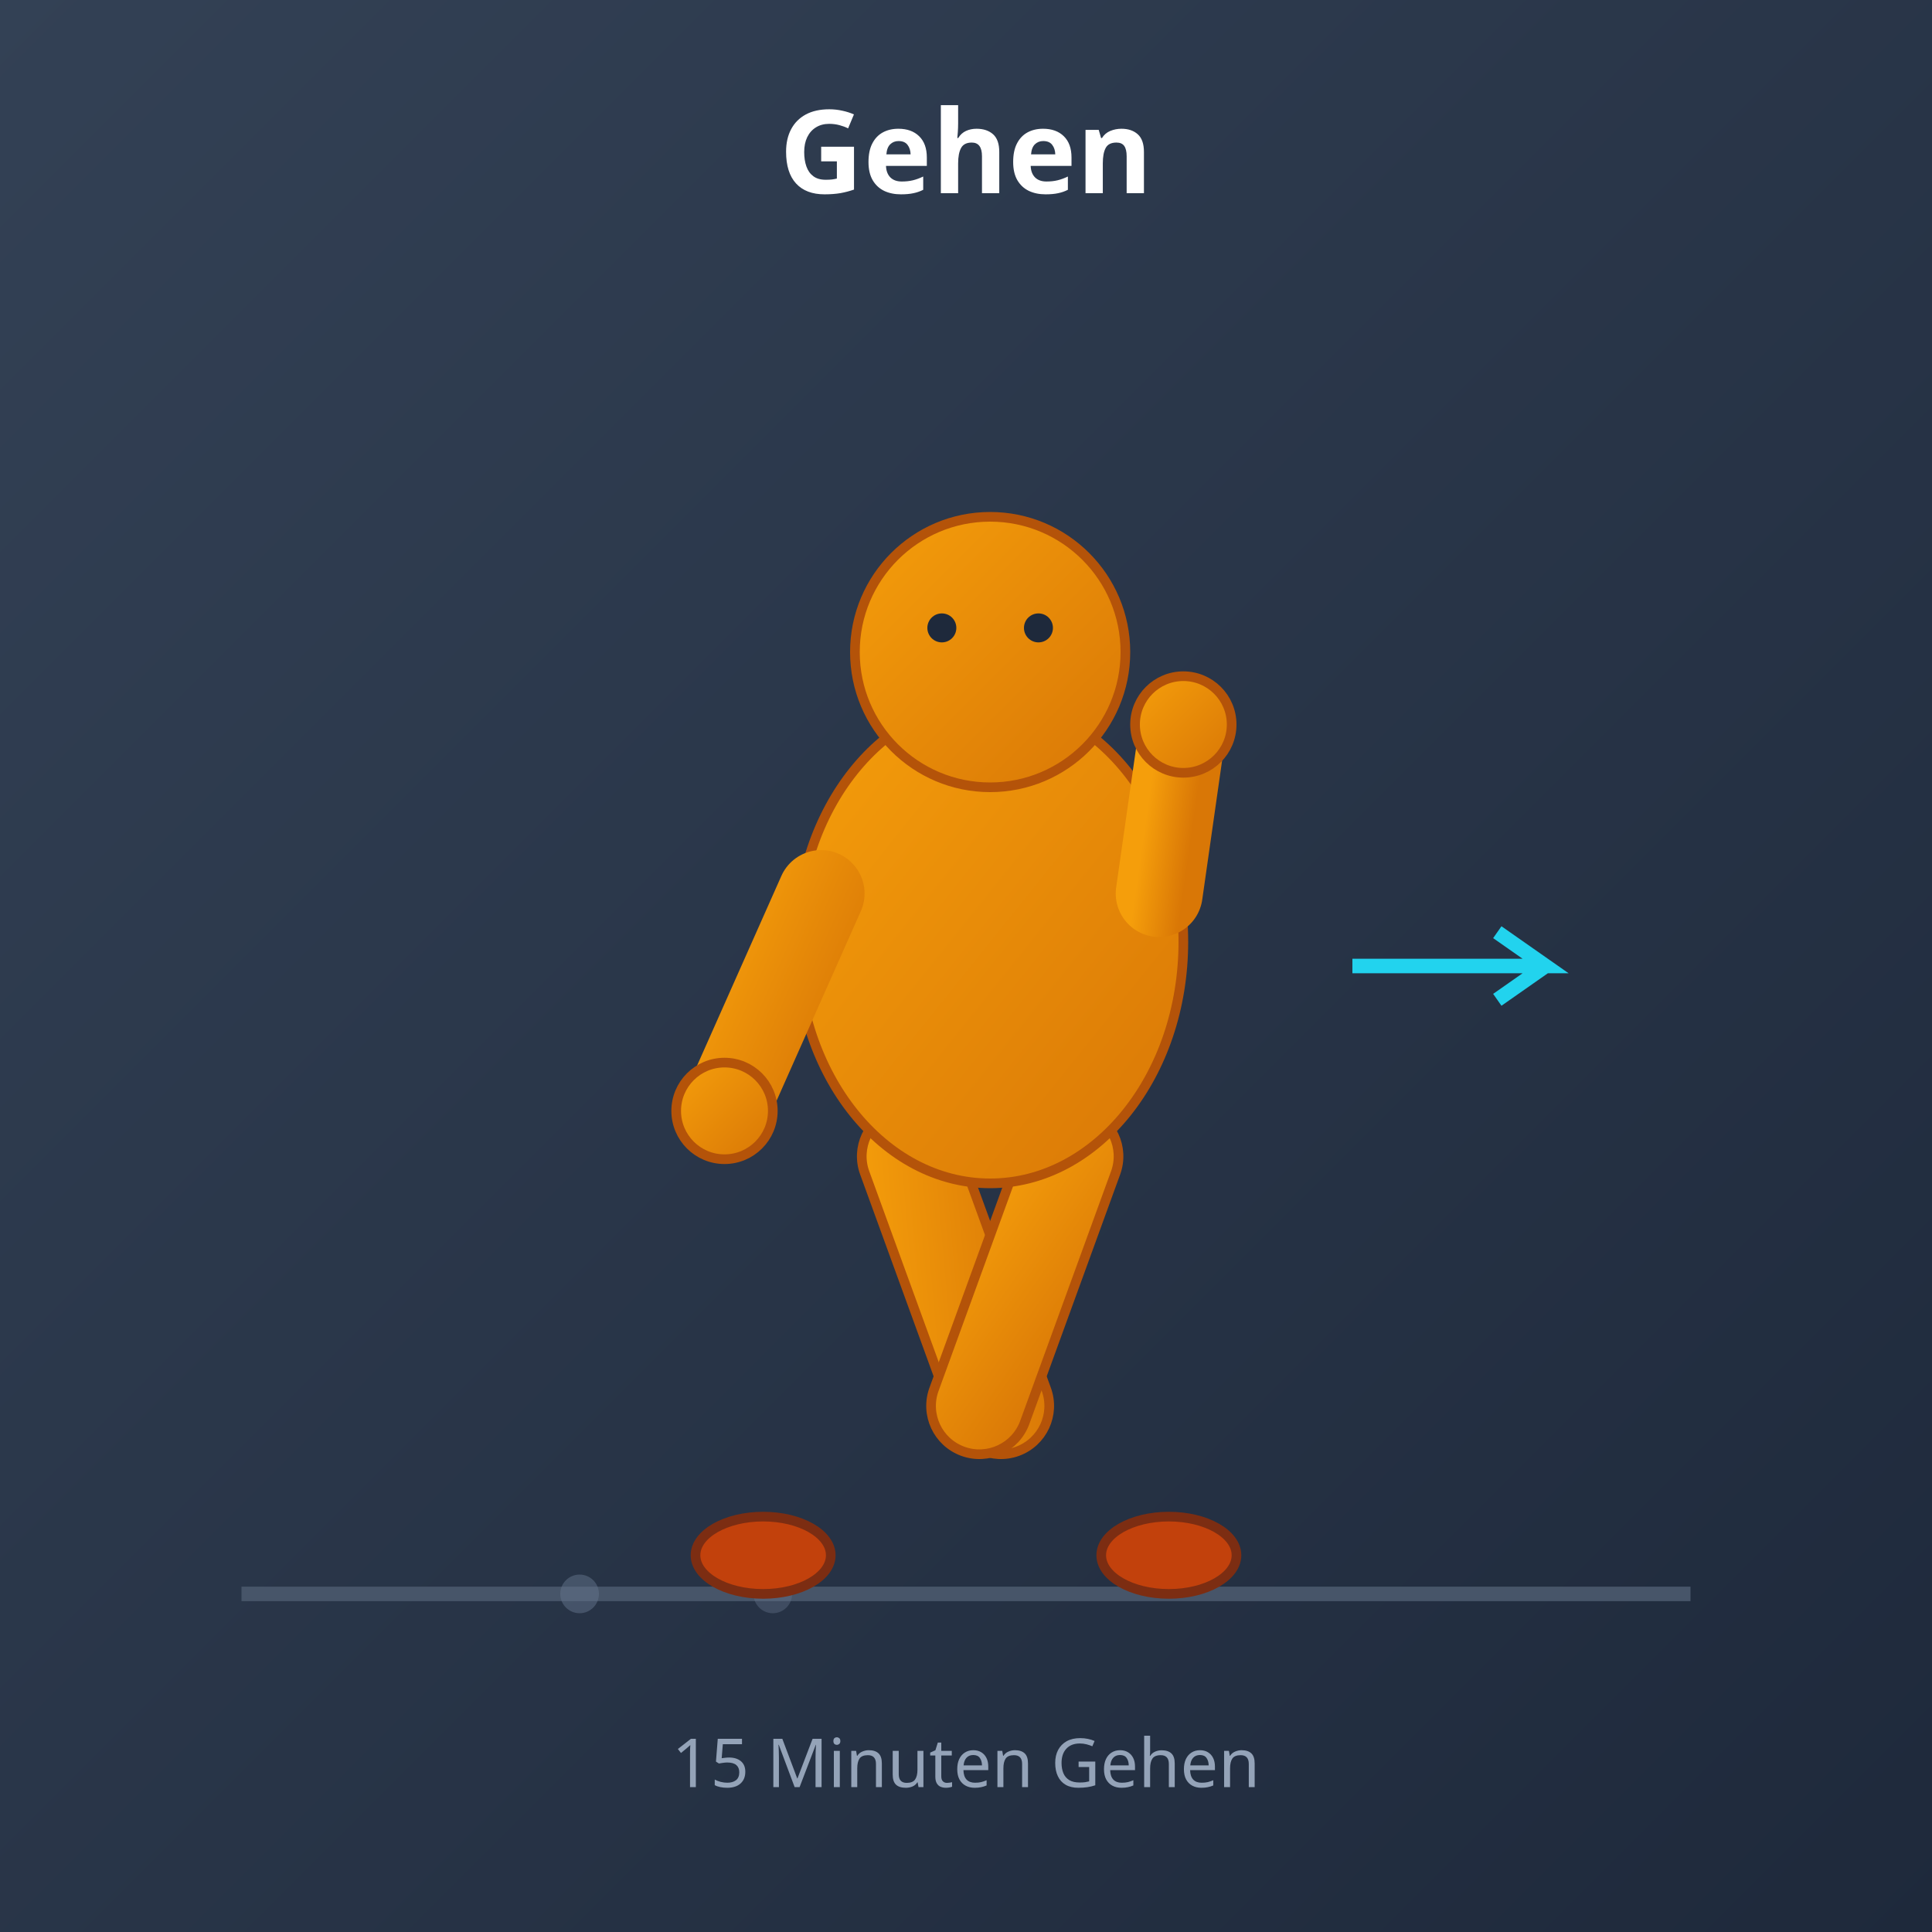
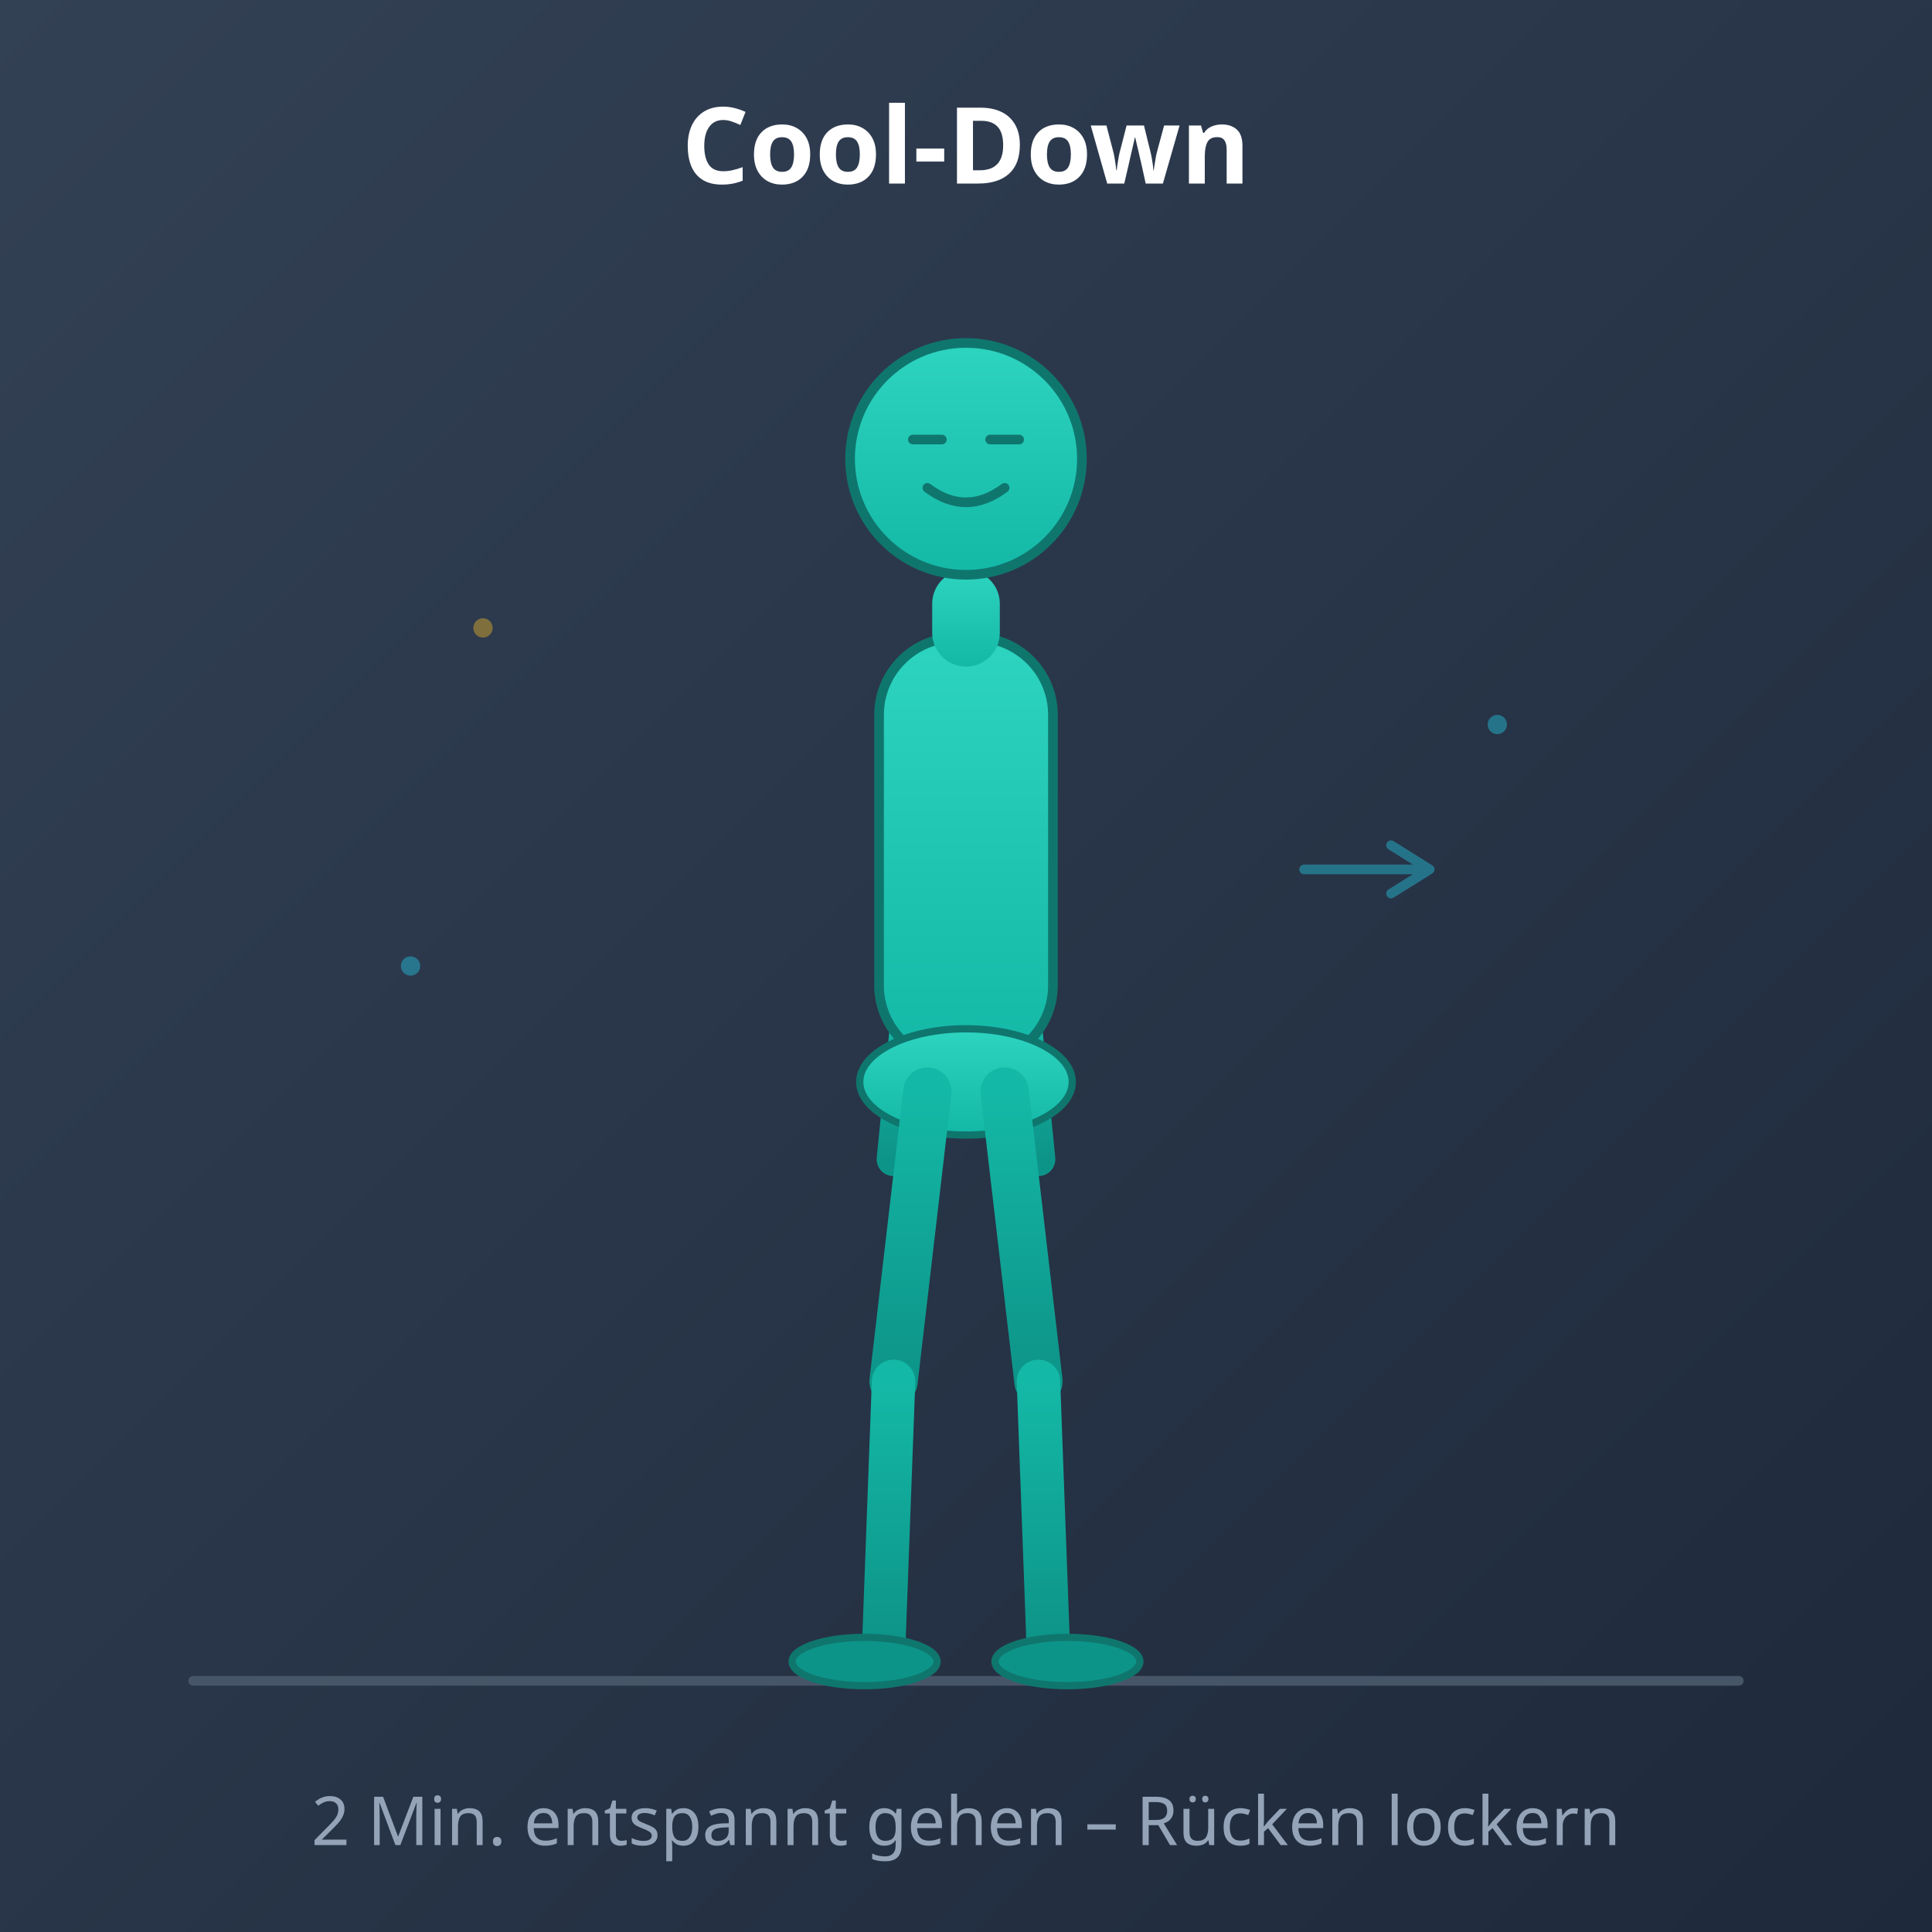
<svg xmlns="http://www.w3.org/2000/svg" width="400" height="400" viewBox="0 0 400 400">
  <defs>
-     <linearGradient id="bgWalk" x1="0%" y1="0%" x2="100%" y2="100%">
-       <stop offset="0%" style="stop-color:#334155;stop-opacity:1" />
-       <stop offset="100%" style="stop-color:#1e293b;stop-opacity:1" />
+     <linearGradient id="bgWk" x1="0%" y1="0%" x2="100%" y2="100%">
+       <stop offset="0%" stop-color="#334155" />
+       <stop offset="100%" stop-color="#1e293b" />
    </linearGradient>
-     <linearGradient id="bodyWalk" x1="0%" y1="0%" x2="100%" y2="100%">
-       <stop offset="0%" style="stop-color:#f59e0b;stop-opacity:1" />
-       <stop offset="100%" style="stop-color:#d97706;stop-opacity:1" />
+     <linearGradient id="bodyWk" x1="0%" y1="0%" x2="0%" y2="100%">
+       <stop offset="0%" stop-color="#2dd4bf" />
+       <stop offset="100%" stop-color="#14b8a6" />
+     </linearGradient>
+     <linearGradient id="limbWk" x1="0%" y1="0%" x2="0%" y2="100%">
+       <stop offset="0%" stop-color="#14b8a6" />
+       <stop offset="100%" stop-color="#0d9488" />
    </linearGradient>
  </defs>
-   <rect width="400" height="400" fill="url(#bgWalk)" />
-   <text x="200" y="40" font-family="system-ui" font-size="24" font-weight="bold" fill="#ffffff" text-anchor="middle">Gehen</text>
-   <line x1="50" y1="330" x2="350" y2="330" stroke="#475569" stroke-width="3" />
-   <circle cx="120" cy="330" r="4" fill="#64748b" opacity="0.5">
-     <animate attributeName="opacity" values="0.5;0.1;0.5" dur="2s" repeatCount="indefinite" />
-   </circle>
-   <circle cx="160" cy="330" r="4" fill="#64748b" opacity="0.4">
-     <animate attributeName="opacity" values="0.4;0.1;0.4" dur="2s" begin="0.3s" repeatCount="indefinite" />
-   </circle>
+   <rect width="400" height="400" fill="url(#bgWk)" />
+   <text x="200" y="38" font-family="system-ui,sans-serif" font-size="22" font-weight="bold" fill="#ffffff" text-anchor="middle">Cool-Down</text>
+   <line x1="40" y1="348" x2="360" y2="348" stroke="#475569" stroke-width="2" stroke-linecap="round" />
  <g>
-     <rect x="175" y="230" width="20" height="75" rx="10" fill="url(#bodyWalk)" stroke="#b45309" stroke-width="2" transform="rotate(-20 185 230)">
-       <animateTransform attributeName="transform" type="rotate" values="-20 185 230; 20 185 230; -20 185 230" dur="2s" repeatCount="indefinite" />
-     </rect>
-     <ellipse cx="158" cy="322" rx="14" ry="8" fill="#c2410c" stroke="#7c2d12" stroke-width="2">
-       <animate attributeName="cx" values="158;210;158" dur="2s" repeatCount="indefinite" />
-       <animate attributeName="cy" values="322;328;322" dur="2s" repeatCount="indefinite" />
-     </ellipse>
+     <animateTransform attributeName="transform" type="rotate" values="15 200 148;-15 200 148;15 200 148" dur="1.6s" repeatCount="indefinite" />
+     <line x1="200" y1="148" x2="188" y2="210" stroke="url(#limbWk)" stroke-width="8" stroke-linecap="round" />
+     <line x1="188" y1="210" x2="185" y2="240" stroke="url(#limbWk)" stroke-width="7" stroke-linecap="round" />
  </g>
  <g>
-     <rect x="215" y="230" width="20" height="75" rx="10" fill="url(#bodyWalk)" stroke="#b45309" stroke-width="2" transform="rotate(20 225 230)">
-       <animateTransform attributeName="transform" type="rotate" values="20 225 230; -20 225 230; 20 225 230" dur="2s" repeatCount="indefinite" />
-     </rect>
-     <ellipse cx="242" cy="322" rx="14" ry="8" fill="#c2410c" stroke="#7c2d12" stroke-width="2">
-       <animate attributeName="cx" values="242;190;242" dur="2s" repeatCount="indefinite" />
-       <animate attributeName="cy" values="322;328;322" dur="2s" repeatCount="indefinite" />
-     </ellipse>
+     <animateTransform attributeName="transform" type="rotate" values="-15 200 148;15 200 148;-15 200 148" dur="1.6s" repeatCount="indefinite" />
+     <line x1="200" y1="148" x2="212" y2="210" stroke="url(#limbWk)" stroke-width="8" stroke-linecap="round" />
+     <line x1="212" y1="210" x2="215" y2="240" stroke="url(#limbWk)" stroke-width="7" stroke-linecap="round" />
  </g>
-   <ellipse cx="205" cy="195" rx="40" ry="50" fill="url(#bodyWalk)" stroke="#b45309" stroke-width="2">
-     <animate attributeName="cy" values="195;190;195" dur="2s" repeatCount="indefinite" />
-   </ellipse>
-   <circle cx="205" cy="135" r="28" fill="url(#bodyWalk)" stroke="#b45309" stroke-width="2">
-     <animate attributeName="cy" values="135;130;135" dur="2s" repeatCount="indefinite" />
-   </circle>
-   <circle cx="195" cy="130" r="3" fill="#1e293b">
-     <animate attributeName="cy" values="130;125;130" dur="2s" repeatCount="indefinite" />
-   </circle>
-   <circle cx="215" cy="130" r="3" fill="#1e293b">
-     <animate attributeName="cy" values="130;125;130" dur="2s" repeatCount="indefinite" />
-   </circle>
+   <rect x="182" y="132" width="36" height="88" rx="16" fill="url(#bodyWk)" stroke="#0f766e" stroke-width="2" />
+   <rect x="193" y="118" width="14" height="20" rx="7" fill="url(#bodyWk)" />
+   <circle cx="200" cy="95" r="24" fill="url(#bodyWk)" stroke="#0f766e" stroke-width="2" />
+   <line x1="189" y1="91" x2="195" y2="91" stroke="#0f766e" stroke-width="2" stroke-linecap="round" />
+   <line x1="205" y1="91" x2="211" y2="91" stroke="#0f766e" stroke-width="2" stroke-linecap="round" />
+   <path d="M192 101 Q200 107 208 101" stroke="#0f766e" stroke-width="2" fill="none" stroke-linecap="round" />
+   <ellipse cx="200" cy="224" rx="22" ry="11" fill="url(#bodyWk)" stroke="#0f766e" stroke-width="1.5" />
  <g>
-     <path d="M 170 185 L 150 230" stroke="url(#bodyWalk)" stroke-width="18" fill="none" stroke-linecap="round">
-       <animate attributeName="d" values="M 170 185 L 150 230; M 170 185 L 165 150; M 170 185 L 150 230" dur="2s" repeatCount="indefinite" />
-     </path>
-     <circle cx="150" cy="230" r="10" fill="url(#bodyWalk)" stroke="#b45309" stroke-width="2">
-       <animate attributeName="cy" values="230;150;230" dur="2s" repeatCount="indefinite" />
-       <animate attributeName="cx" values="150;165;150" dur="2s" repeatCount="indefinite" />
+     <animateTransform attributeName="transform" type="rotate" values="-18 200 226;18 200 226;-18 200 226" dur="1.6s" repeatCount="indefinite" />
+     <line x1="192" y1="226" x2="185" y2="286" stroke="url(#limbWk)" stroke-width="10" stroke-linecap="round" />
+     <line x1="185" y1="286" x2="183" y2="340" stroke="url(#limbWk)" stroke-width="9" stroke-linecap="round" />
+     <ellipse cx="179" cy="344" rx="15" ry="5" fill="#0d9488" stroke="#0f766e" stroke-width="1.5" />
+   </g>
+   <g>
+     <animateTransform attributeName="transform" type="rotate" values="18 200 226;-18 200 226;18 200 226" dur="1.6s" repeatCount="indefinite" />
+     <line x1="208" y1="226" x2="215" y2="286" stroke="url(#limbWk)" stroke-width="10" stroke-linecap="round" />
+     <line x1="215" y1="286" x2="217" y2="340" stroke="url(#limbWk)" stroke-width="9" stroke-linecap="round" />
+     <ellipse cx="221" cy="344" rx="15" ry="5" fill="#0d9488" stroke="#0f766e" stroke-width="1.5" />
+   </g>
+   <g opacity="0.4">
+     <circle cx="100" cy="130" r="2" fill="#fbbf24">
+       <animate attributeName="opacity" values="0;0.6;0" dur="3s" repeatCount="indefinite" />
+       <animate attributeName="r" values="1;3;1" dur="3s" repeatCount="indefinite" />
+     </circle>
+     <circle cx="310" cy="150" r="2" fill="#22d3ee">
+       <animate attributeName="opacity" values="0;0.5;0" dur="3s" begin="1s" repeatCount="indefinite" />
+       <animate attributeName="r" values="1;3;1" dur="3s" begin="1s" repeatCount="indefinite" />
+     </circle>
+     <circle cx="85" cy="200" r="2" fill="#22d3ee">
+       <animate attributeName="opacity" values="0;0.4;0" dur="3.5s" begin="0.5s" repeatCount="indefinite" />
+       <animate attributeName="r" values="1;2.5;1" dur="3.5s" begin="0.5s" repeatCount="indefinite" />
    </circle>
  </g>
-   <g>
-     <path d="M 240 185 L 245 150" stroke="url(#bodyWalk)" stroke-width="18" fill="none" stroke-linecap="round">
-       <animate attributeName="d" values="M 240 185 L 245 150; M 240 185 L 260 230; M 240 185 L 245 150" dur="2s" repeatCount="indefinite" />
+   <g opacity="0.4">
+     <path d="M270 180 L295 180" stroke="#22d3ee" stroke-width="2" stroke-linecap="round">
+       <animate attributeName="opacity" values="0.2;0.5;0.2" dur="2s" repeatCount="indefinite" />
    </path>
-     <circle cx="245" cy="150" r="10" fill="url(#bodyWalk)" stroke="#b45309" stroke-width="2">
-       <animate attributeName="cy" values="150;230;150" dur="2s" repeatCount="indefinite" />
-       <animate attributeName="cx" values="245;260;245" dur="2s" repeatCount="indefinite" />
-     </circle>
+     <path d="M288 175 L296 180 L288 185" stroke="#22d3ee" stroke-width="2" fill="none" stroke-linecap="round" stroke-linejoin="round">
+       <animate attributeName="opacity" values="0.2;0.5;0.2" dur="2s" repeatCount="indefinite" />
+     </path>
  </g>
-   <path d="M 280 200 L 320 200 L 310 193 M 320 200 L 310 207" stroke="#22d3ee" stroke-width="3" fill="none">
-     <animate attributeName="opacity" values="1;0.3;1" dur="1.5s" repeatCount="indefinite" />
-   </path>
-   <text x="200" y="370" font-family="system-ui" font-size="14" fill="#94a3b8" text-anchor="middle">15 Minuten Gehen</text>
+   <text x="200" y="382" font-family="system-ui,sans-serif" font-size="14" fill="#94a3b8" text-anchor="middle">2 Min. entspannt gehen – Rücken lockern</text>
</svg>
